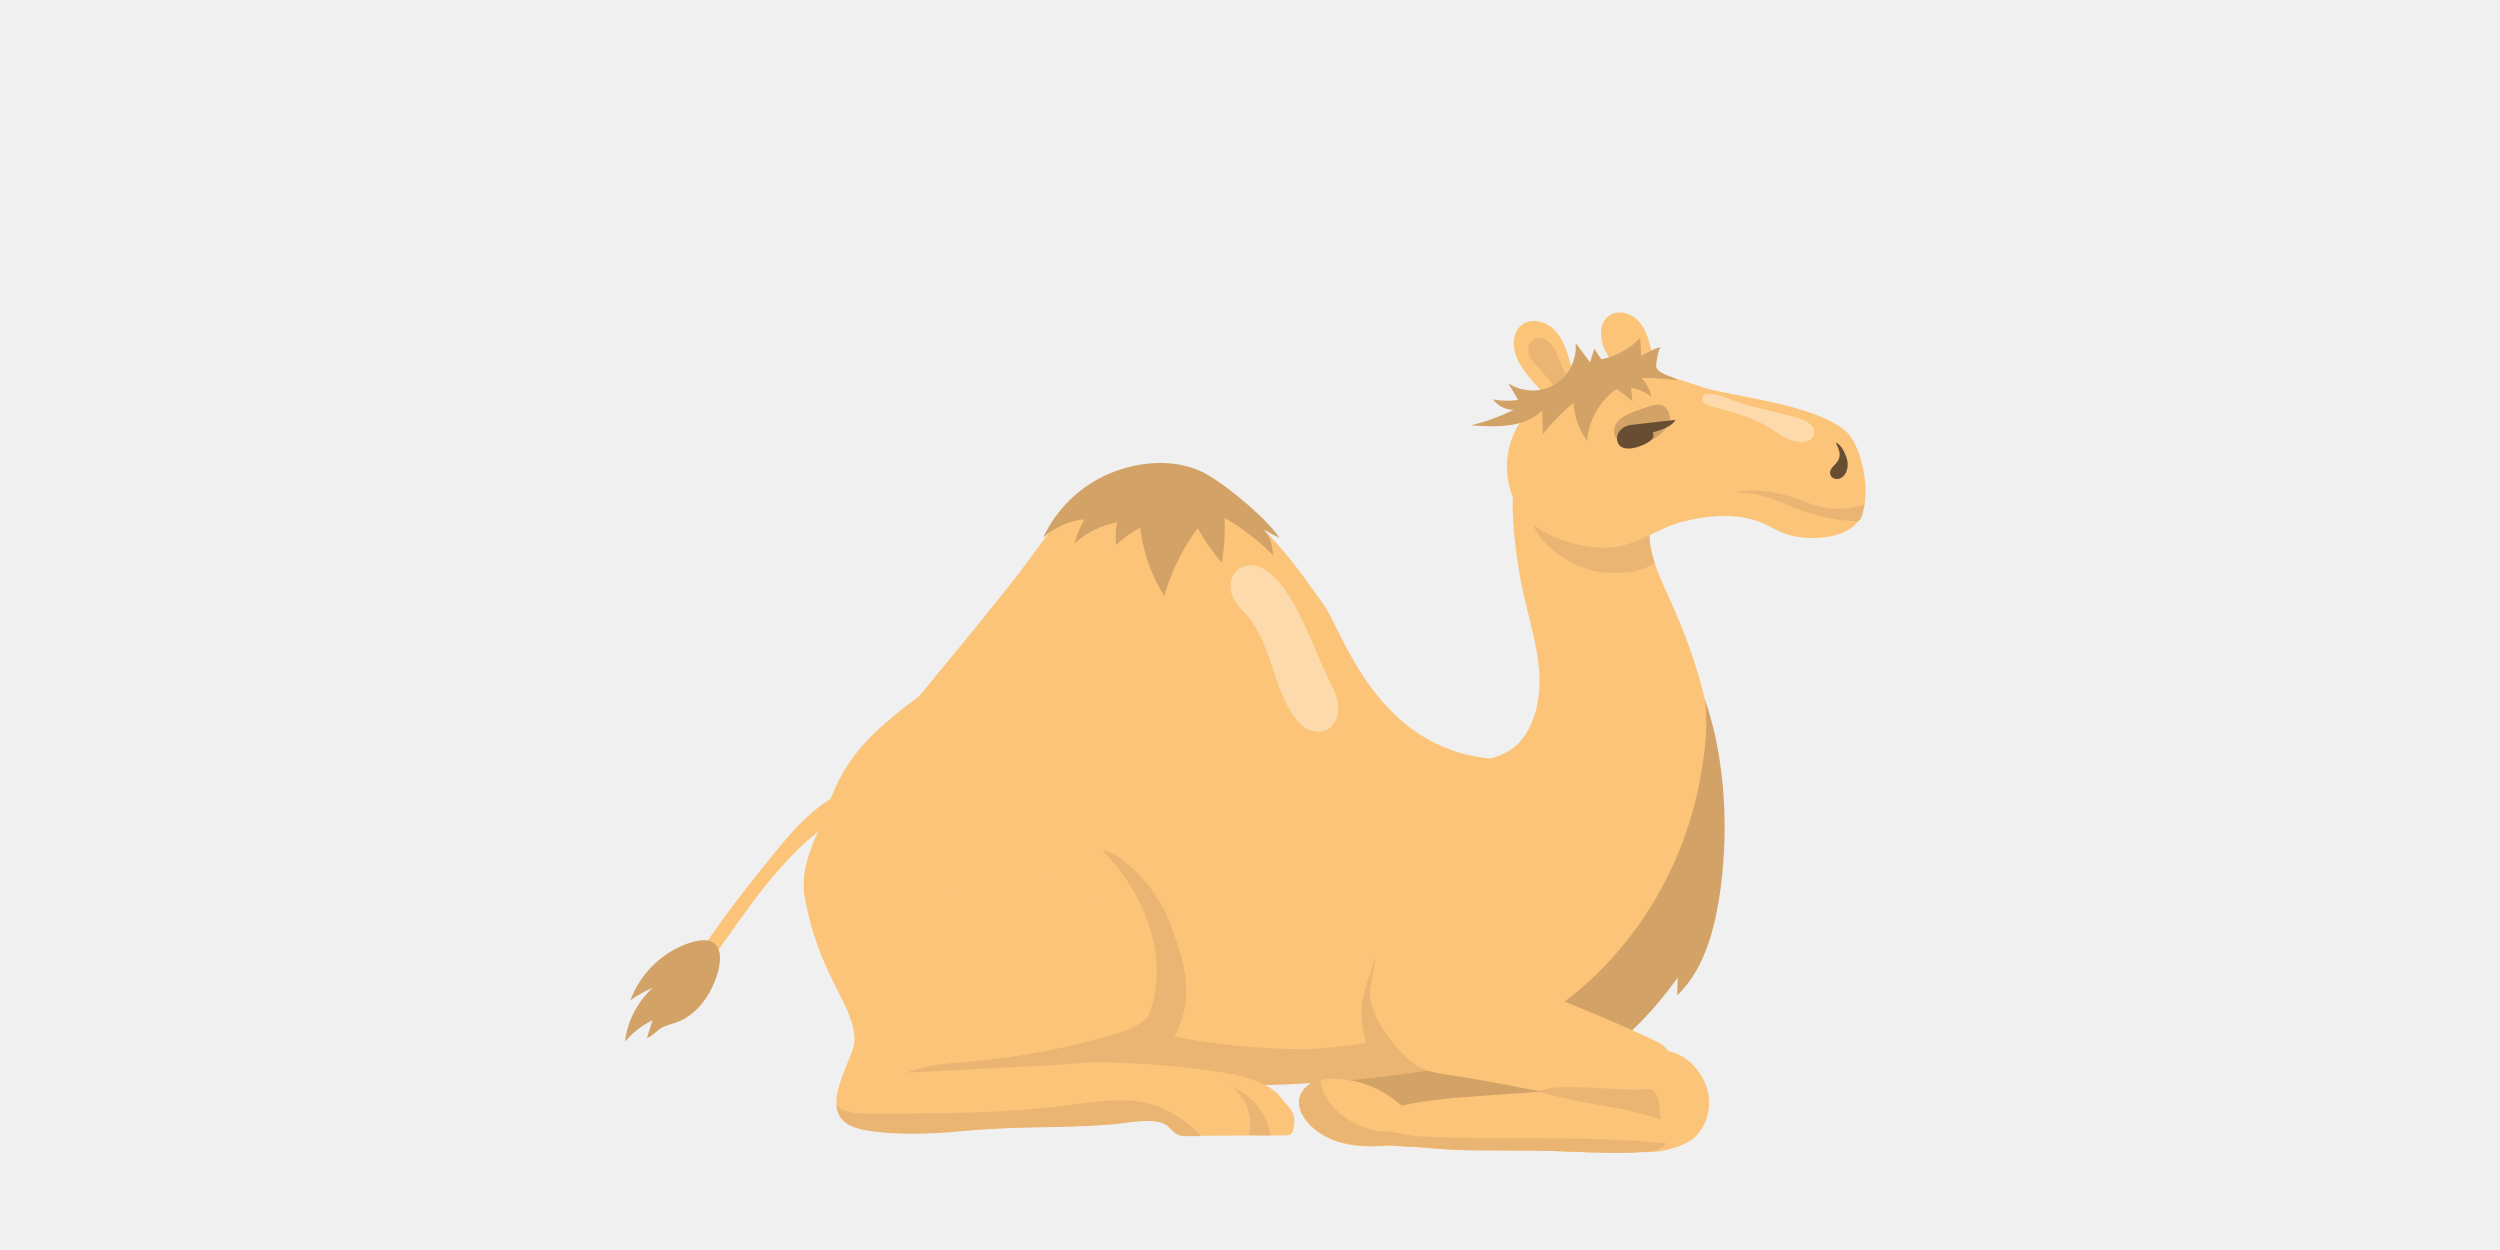
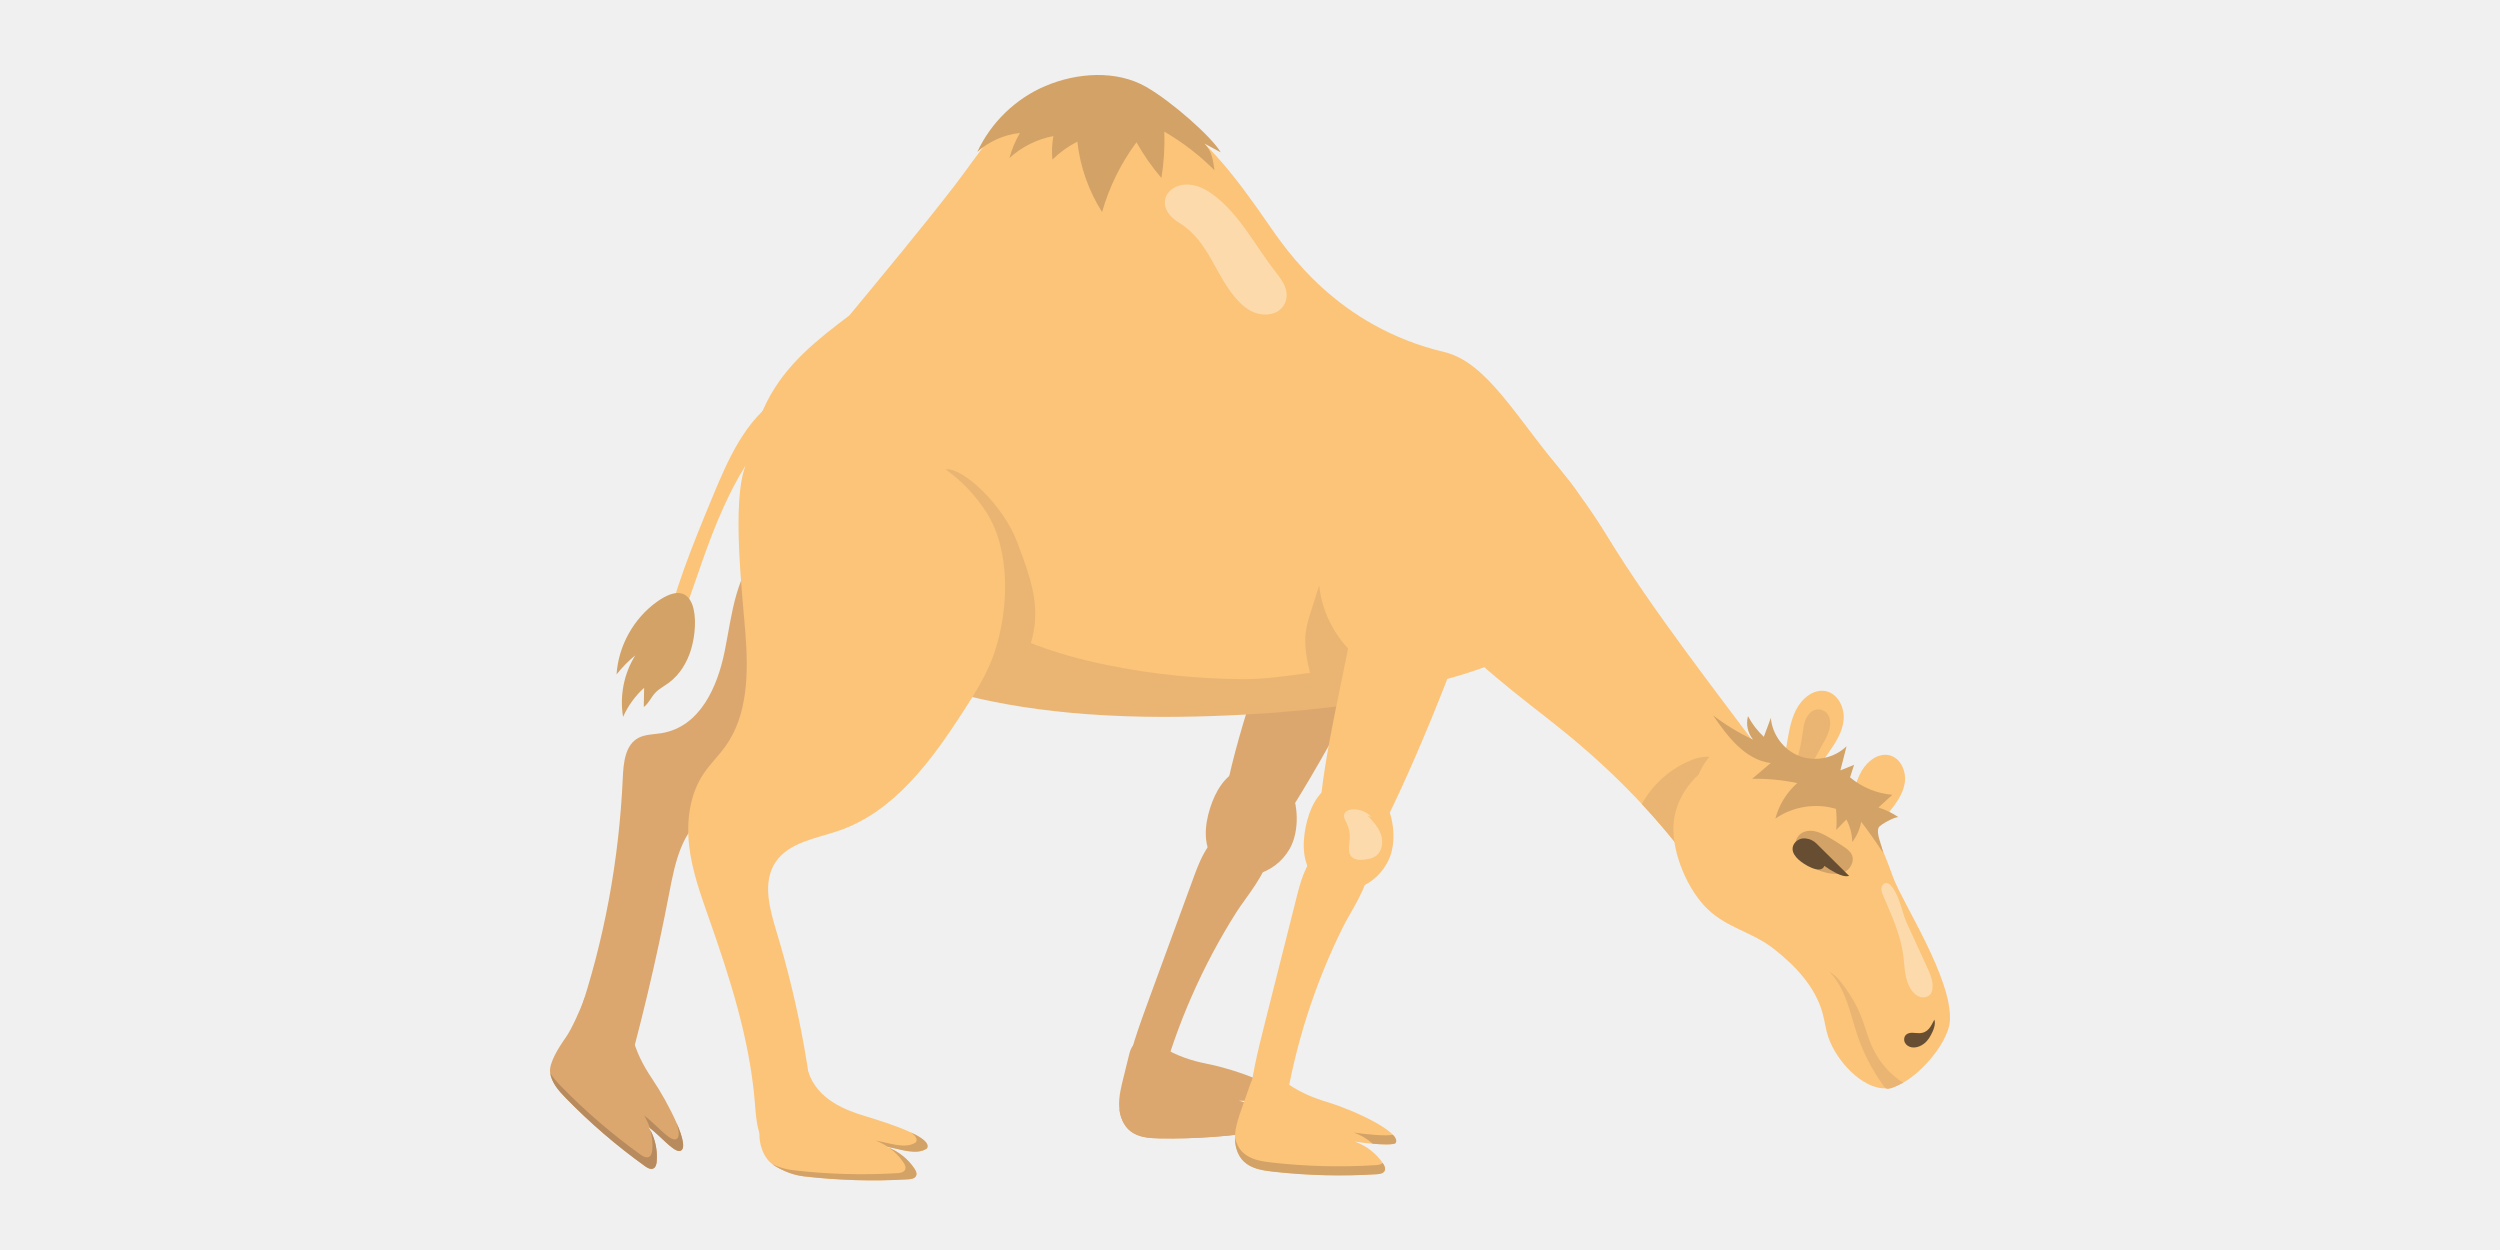
<svg xmlns="http://www.w3.org/2000/svg" width="200" height="100" viewBox="0 0 200 100" fill="none">
-   <path d="M125.394 87.745C124.64 88.091 123.776 88.052 122.948 88.035C120.09 87.976 117.224 88.257 114.433 88.874C113.277 89.13 112.122 89.443 110.94 89.456C109.757 89.469 108.514 89.14 107.694 88.288C106.874 87.436 106.626 85.986 107.351 85.052C107.868 84.385 108.73 84.105 109.549 83.902C112.872 83.082 116.367 82.996 119.732 83.612C121.433 83.923 123.101 84.411 124.696 85.076C125.143 85.262 126.343 85.553 126.508 86.043C126.734 86.71 125.912 87.508 125.394 87.747V87.745Z" fill="#D3A266" />
-   <path d="M126.697 31.469C126.092 30.735 125.838 29.781 125.573 28.867C125.309 27.952 124.995 27.005 124.312 26.343C123.629 25.68 122.464 25.416 121.721 26.012C120.943 26.636 120.984 27.863 121.406 28.768C122.219 30.511 124.079 31.635 124.727 33.447L126.697 31.47V31.469Z" fill="#FBC479" />
-   <path d="M124.839 28.995C124.676 28.56 124.51 28.119 124.252 27.748C123.994 27.377 123.629 27.078 123.224 27.035C122.819 26.991 122.386 27.258 122.279 27.708C122.204 28.025 122.297 28.376 122.457 28.656C122.618 28.936 122.84 29.162 123.055 29.39C123.572 29.941 124.059 30.529 124.512 31.149C124.668 31.362 124.844 31.596 125.08 31.634C126.2 31.813 124.98 29.369 124.84 28.996L124.839 28.995Z" fill="#EAB473" />
-   <path d="M132.099 44.071C132.435 45.486 133.068 46.811 133.668 48.136C135.332 51.812 136.565 55.679 137.081 59.681C137.698 64.466 137.159 78.442 124.35 80.893C117.214 82.258 116.422 76.878 110.552 73.351C109.674 72.823 108.827 72.216 108.171 71.429C107.083 70.125 106.591 68.403 106.52 66.707C106.459 65.271 106.743 63.703 107.813 62.742C109.15 61.542 109.256 60.765 111.049 60.883C114.191 61.088 119.689 61.693 121.677 59.251C122.922 57.722 123.273 55.632 123.131 53.666C122.988 51.7 122.404 49.799 121.964 47.878C121.506 45.878 121.204 43.842 121.063 41.796C120.99 40.746 120.961 39.678 121.204 38.655C121.821 36.064 124.392 34.047 127.05 34.179C129.147 34.284 131.017 35.743 131.813 37.652C132.684 39.742 131.581 41.88 132.1 44.069L132.099 44.071Z" fill="#FBC479" />
-   <path d="M67.123 62.406C68.585 59.489 71.021 57.594 73.532 55.693C76.234 52.413 79.108 48.971 81.716 45.59C83.546 43.216 85.162 40.481 87.686 39.031C90.947 37.158 95.078 37.926 98.231 40.005C101.384 42.083 103.748 45.286 105.962 48.484C107.47 50.663 110.115 59.817 119.224 60.684C130.217 61.73 130.471 79.631 124.483 82.327C118.285 85.116 107.188 86.536 96.915 86.535C75.659 86.534 69.059 79.022 67.653 76.825C66.624 75.217 65.786 73.434 65.451 71.512C64.911 68.41 65.731 65.18 67.122 62.406H67.123Z" fill="#FBC479" />
-   <path d="M102.349 43.038C101.797 42.74 101.637 42.655 101.085 42.357C101.703 43.045 101.723 43.523 101.87 44.436C100.71 43.27 99.395 42.257 97.972 41.434C98.015 42.636 97.94 43.843 97.749 45.03C97.013 44.173 96.363 43.244 95.811 42.258C94.604 43.883 93.694 45.729 93.142 47.677C92.096 46.032 91.433 44.145 91.222 42.207C90.511 42.571 89.856 43.043 89.286 43.6C89.224 42.993 89.251 42.378 89.364 41.778C88.097 42.016 86.9 42.614 85.948 43.483C86.135 42.803 86.41 42.147 86.765 41.537C85.546 41.664 84.37 42.186 83.457 43.005C84.509 40.729 86.431 38.868 88.74 37.89C91.206 36.845 94.265 36.637 96.576 37.967C98.544 39.099 101.634 41.82 102.352 43.038H102.349Z" fill="#D3A266" />
-   <path d="M122.156 40.418C122.055 39.872 130.528 40.458 132.015 41.561C131.939 42.389 131.899 43.226 132.098 44.069C132.176 44.396 132.269 44.716 132.374 45.035C131.752 45.444 131.003 45.729 130.225 45.782C128.558 45.899 127.365 45.829 125.924 45.096C123.162 43.69 122.446 41.983 122.156 40.418Z" fill="#EAB473" />
-   <path d="M136.212 30.98C138.267 31.681 145.316 32.325 147.71 34.543C149.099 35.827 149.802 40.097 148.704 41.638C147.606 43.178 144.566 43.33 142.787 42.687C142.195 42.473 141.656 42.133 141.079 41.879C139.123 41.02 136.866 41.203 134.785 41.688C132.704 42.174 131.292 43.486 129.174 43.765C127.056 44.045 124.128 43.221 122.503 41.833C120.756 40.339 120.161 37.741 120.808 35.536C121.456 33.332 123.21 31.547 125.289 30.567C128.867 28.882 131.923 29.515 136.211 30.978L136.212 30.98Z" fill="#FBC479" />
-   <path d="M132.989 30.522C132.476 29.816 132.299 28.932 132.11 28.082C131.921 27.233 131.689 26.35 131.1 25.704C130.51 25.059 129.455 24.748 128.736 25.247C127.982 25.77 127.948 26.89 128.282 27.74C128.926 29.378 130.571 30.515 131.058 32.205L132.988 30.521L132.989 30.522Z" fill="#FBC479" />
-   <path d="M134.259 30.412C133.288 30.311 132.312 30.25 131.336 30.229C131.716 30.664 131.988 31.191 132.122 31.752C131.642 31.38 131.071 31.123 130.474 31.013C130.52 31.386 130.566 31.758 130.611 32.131C130.216 31.759 129.785 31.423 129.328 31.127C127.974 32.06 127.081 33.63 126.969 35.27C126.32 34.388 125.937 33.314 125.883 32.219C124.973 32.962 124.15 33.811 123.432 34.74C123.414 34.111 123.397 33.481 123.38 32.853C121.942 34.241 119.684 34.177 117.69 34.023C118.868 33.736 120.014 33.319 121.101 32.784C120.456 32.794 119.814 32.472 119.438 31.95C120.102 32.079 120.789 32.094 121.458 31.995C121.19 31.547 120.922 31.099 120.655 30.651C121.737 31.387 123.248 31.433 124.373 30.763C125.499 30.094 126.178 28.743 126.048 27.441C126.435 27.956 126.821 28.471 127.209 28.987C127.319 28.622 127.431 28.257 127.542 27.891C127.728 28.175 127.915 28.46 128.101 28.744C129.283 28.512 130.387 27.904 131.214 27.029C131.244 27.517 131.275 28.004 131.304 28.491C131.788 28.166 132.322 27.912 132.88 27.744C132.694 27.799 132.411 29.212 132.53 29.45C132.77 29.93 133.807 30.119 134.255 30.41L134.259 30.412Z" fill="#D3A266" />
-   <path d="M133.535 33.8C133.726 33.242 133.421 32.517 132.844 32.391C132.566 32.33 132.279 32.407 132.006 32.491C131.545 32.631 131.09 32.79 130.641 32.966C130.272 33.111 129.903 33.273 129.606 33.534C129.309 33.796 129.092 34.176 129.118 34.572C129.147 35.022 129.495 35.413 129.917 35.577C131.01 36 133.149 34.932 133.536 33.801L133.535 33.8Z" fill="#D3A266" />
-   <path d="M129.524 34.541C129.591 34.444 129.676 34.362 129.773 34.291C129.937 34.124 130.293 34.014 130.44 33.998C131.634 33.861 132.83 33.725 134.024 33.588C133.872 33.902 133.547 34.091 133.229 34.236C132.903 34.384 132.563 34.505 132.216 34.599C132.602 35.264 131.107 35.794 130.542 35.866C130.232 35.907 129.89 35.896 129.643 35.705C129.304 35.441 129.278 34.895 129.524 34.542V34.541Z" fill="#674E33" />
-   <path d="M147.635 36.382C147.706 36.551 147.767 36.727 147.796 36.909C147.832 37.129 147.82 37.356 147.763 37.571C147.706 37.784 147.6 37.989 147.435 38.135C147.269 38.279 147.038 38.358 146.823 38.312C146.608 38.264 146.421 38.078 146.405 37.858C146.391 37.681 146.483 37.511 146.597 37.374C146.71 37.237 146.848 37.121 146.956 36.979C147.376 36.423 147.093 35.936 146.864 35.408C147.241 35.547 147.491 36.032 147.637 36.382H147.635Z" fill="#674E33" />
-   <path d="M145.596 40.525C144.698 40.309 143.856 39.903 142.968 39.644C142.201 39.419 141.403 39.307 140.606 39.26C140.015 39.224 139.407 39.225 138.854 39.437C139.767 39.344 140.687 39.545 141.555 39.842C142.424 40.139 143.256 40.532 144.119 40.844C145.433 41.319 146.817 41.605 148.212 41.687C148.404 41.698 148.566 41.754 148.726 41.647C148.793 41.599 148.864 41.546 148.999 41.117C149.06 40.92 149.171 40.334 149.171 40.334C148.951 40.466 148.697 40.503 148.578 40.531C148.377 40.579 148.175 40.616 147.971 40.643C147.18 40.75 146.37 40.711 145.595 40.524L145.596 40.525Z" fill="#EAB473" />
-   <path d="M97.898 86.863C89.582 86.863 83.51 85.712 79.113 84.18C79.91 81.964 80.748 79.763 81.625 77.577C84.962 80.517 89.341 82.001 93.703 82.876C97.136 83.566 100.636 83.918 104.138 83.934C107.458 83.95 111.028 82.893 114.28 83.139C115.773 83.252 116.853 84.02 117.316 85.094C111.531 86.268 104.543 86.863 97.898 86.863Z" fill="#EAB473" />
-   <path d="M137.523 71.912C137.071 74.732 136.225 77.647 134.176 79.638C134.191 79.16 134.207 78.683 134.222 78.205C132.405 80.762 130.184 83.031 127.664 84.902C127.988 84.354 128.13 83.701 128.061 83.069C126.929 84.955 125.449 86.631 123.718 87.988C123.75 87.709 123.781 87.43 123.813 87.15C123.275 87.777 122.684 88.357 122.045 88.881C122.684 87.841 123.108 86.671 123.287 85.465C122.427 86.681 121.339 87.735 120.098 88.559C120.682 87.206 121.088 85.778 121.299 84.321C120.821 84.79 120.265 85.179 119.66 85.468C120.128 84.756 120.595 84.044 121.064 83.332C120.729 83.603 120.27 83.715 119.847 83.628C121.871 82.391 123.902 81.15 125.756 79.671C131.342 75.216 135.066 68.563 136.146 61.517C136.3 60.518 136.701 58.573 136.396 55.969C138.096 60.866 138.332 66.857 137.523 71.912Z" fill="#D3A266" />
-   <path d="M62.013 69.914C60.076 72.166 58.463 74.674 56.694 77.06C56.127 77.826 55.449 78.637 54.507 78.782C56.381 75.199 58.926 72.017 61.454 68.861C63.418 66.41 65.565 63.831 68.572 62.926C68.99 62.8 69.44 62.709 69.86 62.825C70.976 63.131 70.693 64.326 69.838 64.746C69.145 65.087 68.259 64.904 67.495 65.268C65.371 66.278 63.523 68.157 62.012 69.915L62.013 69.914Z" fill="#FBC479" />
-   <path d="M56.529 79.778C55.954 80.665 55.135 81.418 54.143 81.78C53.724 81.932 53.275 82.016 52.895 82.248C52.498 82.489 52.194 82.882 51.757 83.042C51.905 82.568 52.052 82.093 52.2 81.618C51.358 82.027 50.603 82.614 50 83.327C50.193 81.679 51.008 80.11 52.246 79.003C51.609 79.277 51 79.618 50.435 80.019C51.194 77.925 52.93 76.21 55.034 75.477C58.61 74.231 57.781 77.849 56.529 79.777V79.778Z" fill="#D3A266" />
-   <path opacity="0.38" d="M143.317 33.299C143.878 33.439 144.467 33.596 144.879 34.001C144.991 34.113 145.09 34.245 145.129 34.398C145.202 34.681 145.05 34.99 144.812 35.16C144.574 35.33 144.268 35.379 143.975 35.362C143.03 35.308 142.251 34.647 141.443 34.155C140.052 33.31 138.439 32.925 136.873 32.485C136.688 32.433 136.496 32.377 136.354 32.247C136.211 32.118 136.135 31.894 136.232 31.729C136.341 31.544 136.595 31.518 136.81 31.527C137.889 31.576 138.734 32.152 139.75 32.407C140.94 32.705 142.128 33.002 143.318 33.3L143.317 33.299Z" fill="white" />
-   <path opacity="0.38" d="M106.339 54.432C106.671 55.099 107.011 55.788 107.059 56.531C107.106 57.275 106.786 58.094 106.109 58.406C105.588 58.648 104.954 58.539 104.463 58.242C103.972 57.944 103.606 57.478 103.303 56.99C101.701 54.404 101.578 50.936 99.385 48.826C97.05 46.58 99.486 43.823 101.814 46.044C103.924 48.057 105.05 51.853 106.339 54.431V54.432Z" fill="white" />
-   <path d="M93.512 73.663C94.212 75.544 94.975 77.458 94.901 79.463C94.828 81.469 93.987 83.511 92.378 84.71C91.915 85.055 91.37 85.331 90.793 85.324C89.759 85.311 88.927 84.358 88.709 83.347C88.492 82.335 88.747 81.287 89.034 80.293C89.635 78.205 90.385 76.143 90.653 73.988C90.875 72.188 88.265 69.708 87.956 67.995C89.23 67.803 92.419 70.717 93.514 73.663H93.512Z" fill="#EAB473" />
-   <path d="M109.994 76.655C109.791 77.296 109.588 77.938 109.385 78.578C109.204 79.147 109.022 79.722 108.951 80.314C108.814 81.441 109.076 82.575 109.337 83.68C109.399 83.944 109.467 84.217 109.637 84.428C109.948 84.811 110.504 84.874 110.997 84.853C111.426 84.837 111.858 84.778 112.264 84.639C112.843 84.442 113.933 83.88 113.821 83.119C113.734 82.53 112.544 81.889 112.162 81.471C110.958 80.148 110.176 78.438 109.993 76.656L109.994 76.655Z" fill="#EAB473" />
-   <path d="M132.459 83.286C133.774 83.91 134.101 85.117 134.171 86.571C134.185 86.856 134.128 87.162 133.932 87.371C133.647 87.671 133.681 88.819 133.266 88.797C127.685 88.502 121.612 86.813 116.079 86.028C115.047 85.881 113.973 85.708 113.13 85.096C111.581 83.969 109.306 80.99 109.622 79.15C110.044 76.697 110.046 75.27 112.064 75.725C117.631 76.982 127.334 80.851 132.459 83.286Z" fill="#FBC479" />
-   <path d="M123.909 92.074C117.44 91.947 118.075 92.187 113.056 91.759C112.519 91.713 111.342 91.709 110.812 91.576C110.281 91.443 109.766 91.012 109.686 90.432C109.551 89.463 110.584 88.865 111.453 88.626C113.656 88.023 115.951 87.858 118.231 87.695C121.627 87.452 125.024 87.21 128.422 86.967C130.024 86.853 131.918 86.874 132.915 88.271C133.65 89.3 133.577 91.479 132.32 91.958C130.982 92.468 125.309 92.1 123.91 92.072L123.909 92.074Z" fill="#FBC479" />
-   <path d="M136.665 87.506C136.906 88.821 136.451 90.273 135.415 91.117C134.379 91.961 131.393 92.6 130.301 91.831C129.674 91.389 130.634 90.196 130.366 89.476C129.873 88.147 129.906 86.566 130.71 85.398C132.692 82.517 136.157 84.737 136.665 87.506Z" fill="#FBC479" />
-   <path d="M122.812 87.211C126.077 88.327 129.627 88.419 132.877 89.577C132.772 88.992 132.797 87.549 132.207 87.21C131.879 87.021 131.276 87.167 130.916 87.167C130.355 87.167 129.793 87.147 129.232 87.119C128.147 87.066 127.063 86.981 125.976 86.967C125.436 86.96 124.896 86.968 124.359 87.008C123.991 87.034 123.134 87.325 122.811 87.211H122.812Z" fill="#EAB473" />
-   <path d="M107.046 86.322C106.41 86.289 105.756 86.315 105.167 86.559C104.579 86.803 104.067 87.302 103.949 87.928C103.834 88.541 104.11 89.167 104.491 89.661C105.261 90.656 106.456 91.259 107.686 91.522C108.916 91.785 110.191 91.739 111.445 91.636C112.233 91.57 113.332 91.399 113.678 90.564C114.067 89.626 113.168 89.362 112.601 88.849C110.958 87.362 109.327 86.441 107.046 86.321V86.322Z" fill="#FBC479" />
-   <path d="M103.949 87.879C104.066 87.252 104.579 86.755 105.167 86.51C105.327 86.443 105.494 86.393 105.664 86.356C105.654 86.777 105.784 87.209 105.975 87.589C106.54 88.713 107.596 89.534 108.753 90.03C109.909 90.526 111.17 90.725 112.42 90.864C112.726 90.899 113.079 90.925 113.427 90.901C112.95 91.407 112.093 91.533 111.446 91.587C110.192 91.69 108.917 91.737 107.687 91.473C106.456 91.209 105.261 90.606 104.492 89.612C104.11 89.118 103.835 88.492 103.95 87.879H103.949Z" fill="#EAB473" />
-   <path d="M110.026 90.51C111.097 90.356 112.4 90.849 113.445 90.905C117.359 91.114 121.281 91.041 125.198 91.084C127.436 91.109 129.675 91.171 131.908 91.343C132.368 91.379 132.829 91.419 133.29 91.448C133.126 91.676 132.913 91.856 132.646 91.958C131.308 92.468 125.635 92.1 124.236 92.073C117.768 91.946 118.401 92.186 113.383 91.758C112.845 91.712 111.67 91.708 111.14 91.575C110.633 91.448 110.142 91.05 110.027 90.51H110.026Z" fill="#EAB473" />
-   <path d="M87.527 67.369C90.718 70.31 92.944 74.585 92.48 78.899C92.341 80.191 91.952 81.484 91.165 82.518C90.046 83.988 88.227 84.789 86.403 85.086C84.506 85.395 82.558 85.223 80.675 84.845C74.558 83.615 68.808 80.032 65.598 74.681C64.963 73.624 64.42 72.476 64.313 71.247C64.224 70.231 64.439 69.21 64.758 68.241C65.549 65.836 67.038 63.614 69.15 62.217C72.22 60.186 75.311 60.69 78.508 62.004C81.751 63.337 84.929 64.975 87.526 67.369H87.527Z" fill="#FBC479" />
-   <path d="M68.361 83.208C68.361 80.275 65.285 77.902 64.315 71.246C64.258 70.854 70.863 73.236 73.657 72.057C77.759 70.327 82.489 69.323 86.63 70.961L91.512 81.195C90.936 83.091 88.364 84.794 86.404 85.086C81.983 85.746 78.016 84.857 73.509 85.782C75.218 85.246 76.928 85.323 78.419 85.246C85.529 84.88 91.438 84.725 98.46 85.907C99.441 86.073 101.528 86.643 102.365 87.683C103.206 88.728 103.741 88.989 103.479 90.305C103.449 90.453 103.404 90.609 103.29 90.707C103.154 90.824 102.959 90.83 102.781 90.831C100.222 90.842 97.663 90.854 95.105 90.864C94.802 90.866 94.486 90.864 94.212 90.734C93.907 90.588 93.696 90.301 93.442 90.076C92.534 89.275 90.107 89.841 88.9 89.933C84.346 90.276 81.699 90.015 76.707 90.484C74.342 90.706 71.539 90.788 69.199 90.381C64.597 89.579 68.361 84.909 68.361 83.211V83.208Z" fill="#FBC479" />
-   <path d="M82.852 85.281C79.415 85.458 75.978 85.635 72.539 85.814C74.231 85.145 76.086 85.06 77.897 84.897C81.701 84.555 85.471 83.834 89.133 82.745C90.415 82.364 91.82 81.822 92.375 80.606C92.713 79.864 92.673 78.98 93.081 78.275C93.696 78.946 93.541 79.994 93.346 80.884C93.145 81.798 92.941 82.786 92.414 83.577C91.867 84.4 90.825 84.417 89.899 84.594C87.577 85.039 85.208 85.161 82.852 85.282V85.281Z" fill="#EAB473" />
-   <path d="M98.196 86.701C98.981 87.167 99.585 87.93 99.857 88.802C100.058 89.448 100.077 90.148 99.917 90.805L101.63 90.836C101.569 90.137 101.165 89.334 100.897 88.897C100.198 87.764 99.281 87.347 98.196 86.702V86.701Z" fill="#EAB473" />
-   <path d="M66.923 88.456C67.103 88.61 67.308 88.736 67.525 88.824C68.155 89.08 68.853 89.084 69.532 89.086C74.847 89.092 80.18 89.096 85.451 88.419C86.886 88.235 88.322 87.999 89.768 88.023C90.967 88.043 92.192 88.249 93.273 88.792C94.073 89.194 95.312 89.954 96.108 90.887C95.773 90.888 95.438 90.89 95.103 90.892C94.8 90.893 94.484 90.892 94.21 90.761C93.905 90.615 93.695 90.329 93.44 90.104C92.532 89.303 90.106 89.869 88.898 89.96C84.344 90.304 81.697 90.042 76.706 90.512C74.341 90.734 71.537 90.816 69.197 90.408C67.597 90.129 67.009 89.383 66.922 88.457L66.923 88.456Z" fill="#EAB473" />
+   <path d="M128.596 42.926C132.289 48.969 137.318 55.341 141.533 61.034C142.861 62.828 144.246 65.258 143.144 67.218C142.383 68.571 140.662 69.018 139.214 68.68C137.765 68.342 135.585 69.409 134.656 68.211C131.247 63.824 127.629 60.458 123.78 57.46C120.093 54.587 116.359 51.667 113.515 47.862C111.305 44.906 109.682 41.458 108.78 37.807C108.429 36.389 108.187 34.889 108.501 33.46C111.017 22.046 122.766 33.382 128.597 42.924L128.596 42.926Z" fill="#FBC479" />
+   <path d="M135 60.942C135.551 60.692 136.149 60.503 136.753 60.545C135.69 61.762 135.326 63.475 135.46 65.087C135.539 66.058 135.785 67.007 136.101 67.926C136.191 68.185 136.345 68.483 136.479 68.788C135.739 68.83 135.071 68.749 134.655 68.212C133.573 66.82 132.47 65.53 131.344 64.322C132.163 62.846 133.462 61.64 135 60.943V60.942Z" fill="#EAB473" />
+   <path d="M103.162 67.928C102.585 68.922 101.598 69.714 100.433 69.948C99.268 70.182 97.943 69.799 97.19 68.894C96.215 67.724 96.361 66.042 96.811 64.633C97.229 63.331 97.976 61.995 99.299 61.507C103.395 59.996 104.591 65.466 103.162 67.927V67.928Z" fill="#DBA76E" />
+   <path d="M98.909 72.979C96.189 77.277 94.124 81.989 92.807 86.902C92.662 87.44 92.52 87.994 92.185 88.438C91.849 88.881 91.264 89.187 90.733 89.023C89.847 88.749 89.762 87.533 89.92 86.618C90.319 84.299 91.134 82.075 91.943 79.865C93.15 76.574 94.358 73.283 95.564 69.99C96.134 68.437 96.941 66.666 98.555 66.307C99.744 66.043 101.584 67.01 101.473 68.39C101.353 69.857 99.675 71.77 98.91 72.978L98.909 72.979Z" fill="#DBA76E" />
+   <path d="M96.69 85.131C98.797 85.548 102.872 86.981 102.366 87.869C102.091 88.099 100.203 88.118 99.118 88.054C100.054 88.285 100.91 88.823 101.525 89.564C101.658 89.726 101.788 89.934 101.723 90.134C101.647 90.365 101.364 90.441 101.124 90.479C98.371 90.92 95.579 91.118 92.791 91.072C91.968 91.058 91.084 91.001 90.437 90.491C89.844 90.023 89.565 89.247 89.532 88.492C89.499 87.739 89.682 86.994 89.863 86.262C90.026 85.603 90.189 84.944 90.352 84.285C90.702 82.867 91.913 83.13 92.898 83.72C94.149 84.47 95.239 84.845 96.69 85.133V85.131Z" fill="#DBA76E" />
+   <path d="M98.968 87.337C99.951 87.394 101.588 87.385 102.096 87.212C102.365 87.446 102.48 87.67 102.367 87.867C102.196 88.01 101.398 88.072 100.559 88.082C100.083 87.734 99.54 87.478 98.968 87.336V87.337Z" fill="#DBA76E" />
+   <path d="M90.287 89.774C90.934 90.284 91.818 90.341 92.641 90.355C95.429 90.402 98.22 90.204 100.974 89.762C101.166 89.731 101.383 89.675 101.502 89.536C101.509 89.545 101.516 89.553 101.524 89.562C101.657 89.724 101.787 89.932 101.722 90.132C101.646 90.363 101.363 90.439 101.123 90.477C98.371 90.918 95.578 91.116 92.79 91.07C91.967 91.056 91.083 90.999 90.436 90.489C89.89 90.058 89.611 89.365 89.545 88.668C89.689 89.1 89.93 89.492 90.287 89.773V89.774Z" fill="#DBA76E" />
+   <path d="M103.611 64.234C102.819 65.506 101.544 65.7 100.048 65.603C99.754 65.583 99.447 65.49 99.257 65.265C98.983 64.938 97.803 64.839 97.874 64.417C98.828 58.736 101.265 52.715 102.716 47.141C102.987 46.102 103.288 45.022 104.014 44.231C105.349 42.774 108.666 40.794 110.512 41.331C112.975 42.049 114.437 42.219 113.734 44.232C111.796 49.784 106.702 59.268 103.611 64.234Z" fill="#DBA76E" />
+   <path d="M60.201 64.038C58.966 64.322 57.657 64.499 56.609 65.131C54.565 66.364 54.012 68.972 53.558 71.347C52.512 76.814 51.228 82.209 49.711 87.512C49.507 88.223 49.139 89.052 48.347 89.031C48.172 89.026 47.995 88.977 47.824 88.912C46.413 88.373 45.546 86.809 45.436 85.402C45.326 83.995 45.805 82.694 46.239 81.42C48.314 75.34 49.521 68.881 49.821 62.261C49.877 61.01 50.011 59.57 51.101 59.016C51.642 58.742 52.317 58.754 52.939 58.65C55.987 58.141 57.397 54.99 57.984 52.057C58.572 49.123 58.842 45.854 60.977 43.864C63.511 41.502 68.089 41.845 71.461 43.971C73.683 45.373 75.552 47.559 76.063 49.976C76.935 54.101 75.376 59 72.364 60.942C67.054 64.365 64.443 63.059 60.201 64.037V64.038Z" fill="#DBA76E" />
+   <path d="M144.907 62.816C145.106 61.856 145.709 61.036 146.274 60.234C146.838 59.432 147.398 58.568 147.49 57.592C147.582 56.616 147.043 55.508 146.085 55.297C145.081 55.074 144.122 55.899 143.667 56.822C142.79 58.599 143.087 60.821 142.048 62.508L144.908 62.817L144.907 62.816Z" fill="#FBC479" />
+   <path d="M145.699 59.727C145.943 59.316 146.19 58.898 146.322 58.451C146.455 58.005 146.459 57.518 146.233 57.165C146.006 56.811 145.513 56.636 145.083 56.839C144.779 56.984 144.557 57.284 144.435 57.594C144.312 57.904 144.274 58.228 144.23 58.548C144.121 59.318 143.963 60.089 143.756 60.853C143.685 61.116 143.61 61.408 143.733 61.622C144.312 62.636 145.488 60.081 145.699 59.727Z" fill="#EAB473" />
+   <path d="M61.351 32.147C62.858 29.142 65.369 27.188 67.957 25.229C70.741 21.849 73.704 18.302 76.391 14.817C78.277 12.37 79.943 9.551 82.543 8.057C85.904 6.127 90.162 6.918 93.412 9.06C96.661 11.202 99.097 14.503 101.379 17.799C102.933 20.045 106.955 26.11 115.533 28.162C118.992 28.988 121.268 33.383 125.48 38.406C130.242 44.083 124.71 50.769 120.467 52.678C114.079 55.553 102.643 57.016 92.057 57.015C70.15 57.014 63.348 49.272 61.899 47.008C60.838 45.351 59.974 43.513 59.629 41.532C59.073 38.335 59.918 35.006 61.351 32.147Z" fill="#FBC479" />
+   <path d="M111.123 68.732C110.653 69.78 109.753 70.671 108.619 71.025C107.484 71.379 106.127 71.136 105.282 70.314C104.191 69.252 104.16 67.566 104.463 66.117C104.742 64.778 105.346 63.372 106.611 62.749C110.528 60.819 112.287 66.136 111.122 68.732H111.123Z" fill="#FBC479" />
+   <path d="M107.419 74.2C105.161 78.757 103.597 83.659 102.799 88.682C102.712 89.231 102.627 89.799 102.339 90.275C102.051 90.751 101.501 91.116 100.956 91.008C100.045 90.828 99.836 89.627 99.897 88.701C100.052 86.353 100.631 84.056 101.206 81.774C102.064 78.375 102.921 74.976 103.78 71.576C104.184 69.973 104.802 68.127 106.37 67.602C107.525 67.215 109.457 67.986 109.489 69.369C109.523 70.841 108.052 72.919 107.417 74.199L107.419 74.2Z" fill="#FBC479" />
+   <path d="M106.251 88.189C108.307 88.806 112.227 90.625 111.638 91.459C111.341 91.661 109.46 91.499 108.386 91.331C109.294 91.65 110.096 92.268 110.636 93.065C110.753 93.239 110.862 93.458 110.778 93.65C110.68 93.873 110.391 93.921 110.148 93.937C107.365 94.112 104.568 94.041 101.797 93.725C100.979 93.632 100.104 93.49 99.51 92.921C98.965 92.399 98.762 91.598 98.802 90.844C98.842 90.091 99.095 89.367 99.346 88.656C99.572 88.015 99.797 87.376 100.022 86.735C100.507 85.357 101.687 85.736 102.611 86.418C103.784 87.285 104.832 87.763 106.25 88.188L106.251 88.189Z" fill="#FBC479" />
+   <path d="M108.305 90.604C109.276 90.756 110.908 90.903 111.431 90.78C111.676 91.039 111.768 91.274 111.637 91.459C111.452 91.585 110.653 91.569 109.816 91.498C109.377 91.106 108.861 90.799 108.305 90.603V90.604Z" fill="#D3A266" />
+   <path d="M99.43 92.195C100.024 92.765 100.898 92.907 101.716 93C104.487 93.315 107.285 93.386 110.067 93.212C110.261 93.2 110.483 93.165 110.615 93.039C110.621 93.049 110.628 93.058 110.635 93.067C110.752 93.241 110.861 93.461 110.777 93.653C110.679 93.876 110.39 93.924 110.147 93.939C107.364 94.115 104.567 94.044 101.796 93.728C100.978 93.635 100.103 93.493 99.509 92.923C99.007 92.442 98.796 91.724 98.796 91.024C98.898 91.468 99.101 91.883 99.428 92.195H99.43Z" fill="#D3A266" />
+   <path d="M52.221 86.379C53.424 88.158 55.431 92.012 54.336 92.083C53.783 92.062 52.846 90.874 51.888 90.163C52.389 90.985 52.619 91.971 52.533 92.93C52.515 93.14 52.46 93.379 52.274 93.474C52.057 93.584 51.802 93.439 51.605 93.298C49.339 91.674 47.216 89.849 45.27 87.853C44.696 87.264 44.108 86.602 44.007 85.783C43.915 85.035 44.691 83.803 45.266 82.991C45.702 82.375 46.428 80.801 46.74 79.893C46.962 79.251 47.736 81.669 48.316 81.316C49.564 80.556 50.238 81.596 50.522 82.708C50.882 84.121 51.393 85.154 52.222 86.381L52.221 86.379Z" fill="#DBA76E" />
+   <path d="M51.983 90.235C51.873 89.887 51.723 89.552 51.533 89.241C52.491 89.952 53.428 91.14 53.981 91.16C54.387 91.134 54.366 90.588 54.119 89.821C54.649 91.037 54.892 92.045 54.337 92.082C53.801 92.062 52.907 90.95 51.983 90.235Z" fill="#B78B5E" />
+   <path d="M44.915 86.93C46.862 88.927 48.984 90.751 51.25 92.375C51.447 92.517 51.702 92.662 51.919 92.551C52.106 92.456 52.16 92.217 52.179 92.007C52.227 91.481 52.178 90.945 52.041 90.434C52.436 91.198 52.611 92.073 52.534 92.928C52.516 93.138 52.46 93.376 52.274 93.472C52.057 93.582 51.803 93.438 51.605 93.296C49.34 91.671 47.217 89.847 45.271 87.851C44.711 87.277 44.14 86.632 44.018 85.844C44.26 86.239 44.59 86.596 44.915 86.93Z" fill="#B78B5E" />
+   <path d="M97.656 12.185C97.086 11.877 96.922 11.79 96.353 11.483C96.989 12.191 97.01 12.684 97.162 13.625C95.967 12.424 94.611 11.38 93.145 10.531C93.189 11.771 93.112 13.014 92.914 14.238C92.156 13.354 91.486 12.396 90.918 11.381C89.674 13.056 88.735 14.958 88.167 16.965C87.089 15.27 86.406 13.325 86.188 11.329C85.455 11.703 84.78 12.19 84.192 12.764C84.129 12.139 84.157 11.505 84.273 10.886C82.967 11.131 81.734 11.747 80.753 12.643C80.945 11.942 81.228 11.266 81.594 10.638C80.338 10.769 79.126 11.306 78.186 12.15C79.27 9.805 81.25 7.887 83.63 6.879C86.172 5.802 89.324 5.588 91.706 6.958C93.735 8.125 96.918 10.928 97.658 12.183L97.656 12.185Z" fill="#D3A266" />
+   <path d="M151.437 70.151C152.199 72.254 156.228 78.336 155.99 81.691C155.853 83.636 152.874 86.956 150.928 87.066C148.981 87.176 146.898 84.832 146.268 82.987C146.059 82.372 145.984 81.721 145.816 81.093C145.246 78.967 143.642 77.271 141.909 75.911C140.177 74.552 138.211 74.264 136.62 72.741C135.029 71.22 133.803 68.334 133.872 66.133C133.945 63.766 135.649 61.611 137.839 60.708C140.029 59.807 142.595 60.065 144.723 61.105C148.386 62.895 149.847 65.76 151.437 70.149V70.151Z" fill="#FBC479" />
+   <path d="M149.727 67.263C149.963 66.395 150.559 65.682 151.12 64.983C151.681 64.283 152.241 63.528 152.381 62.637C152.519 61.748 152.088 60.698 151.223 60.442C150.317 60.174 149.393 60.87 148.927 61.687C148.025 63.261 148.172 65.317 147.129 66.799L149.728 67.265L149.727 67.263Z" fill="#FBC479" />
+   <path d="M150.635 68.211C150.09 67.366 149.509 66.543 148.897 65.744C148.792 66.33 148.543 66.89 148.179 67.359C148.169 66.733 148.006 66.109 147.71 65.557C147.441 65.835 147.17 66.112 146.9 66.39C146.944 65.831 146.937 65.268 146.88 64.711C145.257 64.224 143.418 64.518 142.028 65.487C142.318 64.397 142.934 63.395 143.779 62.647C142.595 62.396 141.382 62.281 140.172 62.304C140.667 61.884 141.161 61.464 141.656 61.043C139.613 60.784 138.208 58.927 137.045 57.226C138.036 57.986 139.11 58.639 140.242 59.167C139.817 58.655 139.663 57.932 139.839 57.291C140.164 57.908 140.594 58.47 141.106 58.944C141.293 58.439 141.48 57.936 141.668 57.431C141.774 58.776 142.711 60.021 143.975 60.493C145.239 60.966 146.763 60.642 147.726 59.696C147.562 60.339 147.396 60.983 147.232 61.626C147.597 61.48 147.962 61.334 148.327 61.187C148.22 61.52 148.111 61.854 148.003 62.187C148.951 62.987 150.152 63.482 151.389 63.584C151.017 63.922 150.646 64.261 150.274 64.599C150.848 64.778 151.396 65.044 151.892 65.384C151.726 65.27 150.408 65.954 150.294 66.204C150.063 66.707 150.581 67.661 150.636 68.21L150.635 68.211Z" fill="#D3A266" />
+   <path d="M147.445 69.817C148.018 69.61 148.404 68.897 148.132 68.352C148.001 68.09 147.753 67.909 147.512 67.744C147.102 67.463 146.68 67.2 146.249 66.952C145.895 66.75 145.526 66.557 145.125 66.487C144.723 66.417 144.277 66.488 143.977 66.764C143.633 67.079 143.543 67.61 143.684 68.053C144.049 69.205 146.287 70.235 147.446 69.816L147.445 69.817Z" fill="#D3A266" />
+   <path d="M144.261 67.071C144.382 67.062 144.503 67.077 144.623 67.11C144.865 67.133 145.181 67.349 145.29 67.457C146.17 68.329 147.051 69.201 147.932 70.073C147.581 70.154 147.219 70.014 146.898 69.851C146.567 69.685 146.251 69.49 145.952 69.271C145.667 70.009 144.277 69.149 143.854 68.743C143.621 68.52 143.41 68.238 143.405 67.915C143.399 67.473 143.82 67.099 144.262 67.068L144.261 67.071Z" fill="#674E33" />
+   <path d="M154.465 82.817C154.374 82.984 154.273 83.147 154.145 83.287C153.991 83.458 153.801 83.595 153.592 83.687C153.384 83.778 153.151 83.826 152.928 83.786C152.704 83.747 152.492 83.611 152.39 83.407C152.29 83.204 152.319 82.933 152.486 82.779C152.619 82.654 152.815 82.618 152.998 82.621C153.181 82.623 153.363 82.66 153.546 82.654C154.264 82.633 154.474 82.091 154.749 81.566C154.88 81.958 154.653 82.473 154.465 82.816V82.817Z" fill="#674E33" />
+   <path d="M149.818 83.85C149.412 82.988 149.195 82.05 148.832 81.169C148.517 80.407 148.092 79.694 147.617 79.022C147.265 78.525 146.871 78.036 146.345 77.728C147.008 78.403 147.44 79.272 147.761 80.161C148.082 81.05 148.304 81.974 148.609 82.868C149.074 84.231 149.738 85.527 150.572 86.702C150.687 86.865 150.746 87.03 150.936 87.09C151.018 87.112 151.106 87.136 151.537 86.968C151.736 86.89 152.278 86.601 152.278 86.601C152.031 86.511 151.836 86.329 151.737 86.252C151.57 86.121 151.409 85.983 151.256 85.837C150.66 85.271 150.169 84.595 149.819 83.85H149.818Z" fill="#EAB473" />
+   <path d="M93.068 57.35C84.498 57.35 78.239 56.164 73.709 54.586C74.529 52.301 75.393 50.033 76.297 47.78C79.736 50.81 84.249 52.339 88.745 53.242C92.283 53.952 95.89 54.315 99.499 54.332C102.921 54.348 106.6 53.259 109.952 53.513C111.49 53.629 112.603 54.42 113.081 55.527C107.119 56.737 99.916 57.35 93.068 57.35Z" fill="#EAB473" />
+   <path d="M57.866 40.617C56.598 43.403 55.724 46.349 54.66 49.22C54.32 50.141 53.883 51.139 52.992 51.553C53.815 47.467 55.416 43.586 57.01 39.735C58.247 36.745 59.63 33.573 62.343 31.811C62.72 31.566 63.139 31.347 63.588 31.341C64.781 31.323 64.845 32.586 64.12 33.248C63.532 33.785 62.603 33.859 61.953 34.439C60.143 36.05 58.855 38.441 57.866 40.617Z" fill="#FBC479" />
+   <path d="M55.284 51.958C54.97 53 54.377 53.982 53.499 54.625C53.129 54.896 52.708 55.109 52.399 55.449C52.077 55.803 51.889 56.279 51.502 56.562C51.511 56.05 51.52 55.538 51.53 55.026C50.816 55.673 50.237 56.47 49.846 57.351C49.561 55.663 49.917 53.877 50.823 52.426C50.271 52.88 49.767 53.392 49.324 53.953C49.472 51.663 50.697 49.464 52.566 48.134C55.746 45.87 55.966 49.689 55.284 51.958Z" fill="#D3A266" />
+   <path opacity="0.38" d="M154.157 77.359C154.406 77.9 154.66 78.474 154.599 79.067C154.582 79.23 154.539 79.394 154.441 79.524C154.26 79.765 153.914 79.841 153.624 79.759C153.334 79.677 153.098 79.463 152.922 79.218C152.356 78.423 152.386 77.37 152.26 76.403C152.042 74.74 151.312 73.197 150.655 71.653C150.578 71.471 150.5 71.281 150.512 71.082C150.524 70.885 150.654 70.68 150.85 70.65C151.069 70.618 151.254 70.804 151.385 70.983C152.042 71.882 152.124 72.933 152.575 73.913C153.102 75.061 153.63 76.21 154.157 77.357V77.359Z" fill="white" />
+   <path opacity="0.38" d="M101.978 21.663C102.381 22.175 102.791 22.705 102.907 23.313C103.024 23.922 102.77 24.633 102.106 24.969C101.594 25.227 100.935 25.211 100.405 25.02C99.875 24.83 99.457 24.487 99.103 24.119C97.224 22.166 96.781 19.319 94.341 17.828C91.742 16.241 93.986 13.687 96.574 15.256C98.919 16.677 100.421 19.681 101.978 21.662V21.663Z" fill="white" />
+   <path d="M81.382 43.394C82.104 45.333 82.89 47.304 82.814 49.371C82.738 51.438 81.872 53.543 80.214 54.779C79.737 55.134 79.175 55.419 78.58 55.412C77.514 55.398 76.657 54.416 76.432 53.374C76.207 52.331 76.471 51.251 76.766 50.227C77.386 48.075 78.159 45.95 78.434 43.728C78.663 41.873 75.974 39.317 75.655 37.552C76.968 37.354 80.254 40.357 81.384 43.394H81.382Z" fill="#EAB473" />
+   <path d="M69.177 89.277C71.232 89.901 74.679 91.015 74.153 91.874C73.32 92.461 71.975 91.906 70.903 91.735C71.81 92.058 72.609 92.678 73.146 93.478C73.264 93.652 73.372 93.872 73.287 94.063C73.189 94.286 72.899 94.333 72.656 94.347C69.874 94.513 67.076 94.432 64.307 94.109C63.489 94.013 62.733 93.713 62.022 93.297C60.997 92.694 60.717 91.407 60.758 90.652C60.8 89.899 61.619 89.741 61.872 89.03C62.1 88.391 62.327 87.752 62.555 87.112C63.045 85.736 64.206 84.344 64.666 85.75C65.407 88.022 67.762 88.847 69.178 89.277H69.177Z" fill="#FBC479" />
+   <path d="M63.429 93.615C66.199 93.94 68.996 94.019 71.779 93.854C72.022 93.839 72.312 93.793 72.41 93.57C72.495 93.378 72.387 93.158 72.269 92.984C71.967 92.535 71.582 92.143 71.142 91.828C71.951 92.17 72.657 92.748 73.147 93.477C73.265 93.651 73.373 93.871 73.288 94.062C73.19 94.285 72.9 94.332 72.657 94.346C69.875 94.512 67.077 94.431 64.308 94.108C63.489 94.012 62.734 93.712 62.023 93.296C61.946 93.25 61.874 93.199 61.804 93.146C62.32 93.381 62.86 93.549 63.429 93.615Z" fill="#D3A266" />
+   <path d="M71.041 91.758C70.726 91.544 70.384 91.369 70.025 91.242C71.098 91.413 72.443 91.968 73.276 91.382C73.427 91.134 73.249 90.865 72.869 90.593C73.793 91.025 74.397 91.476 74.154 91.873C73.356 92.435 72.089 91.95 71.041 91.758Z" fill="#D3A266" />
+   <path d="M79.576 52.148C79.015 53.845 78.054 55.379 77.084 56.88C74.538 60.821 71.568 64.915 67.132 66.447C65.29 67.083 63.081 67.373 62.02 69.009C60.984 70.607 61.569 72.708 62.122 74.532C63.05 77.595 63.797 80.715 64.355 83.867C64.645 85.509 64.885 87.159 65.054 88.817C65.202 90.266 65.047 92.128 63.671 92.604C62.657 92.956 61.529 92.237 61.024 91.29C60.52 90.343 60.473 89.23 60.385 88.16C59.967 83.121 58.399 78.254 56.723 73.483C56.057 71.59 55.368 69.684 55.135 67.69C54.903 65.697 55.166 63.575 56.279 61.906C56.805 61.12 57.498 60.458 58.047 59.688C59.845 57.16 59.87 53.809 59.638 50.715C59.405 47.621 58.508 40.136 59.646 37.249C61.218 33.261 66.241 35.049 70.5 35.527C73.961 35.915 77.065 38.089 78.919 40.993C80.885 44.074 80.693 48.767 79.576 52.148Z" fill="#FBC479" />
+   <path d="M105.535 46.832C105.326 47.492 105.116 48.154 104.907 48.814C104.721 49.401 104.534 49.992 104.46 50.603C104.319 51.764 104.588 52.933 104.858 54.072C104.921 54.344 104.991 54.626 105.166 54.843C105.487 55.237 106.061 55.302 106.569 55.281C107.011 55.264 107.456 55.204 107.875 55.06C108.471 54.857 109.594 54.278 109.479 53.494C109.39 52.886 108.162 52.226 107.769 51.795C106.528 50.432 105.722 48.669 105.534 46.833L105.535 46.832Z" fill="#EAB473" />
+   <path d="M111.185 65.009C110.53 66.358 109.282 66.682 107.784 66.741C107.49 66.752 107.174 66.692 106.962 66.487C106.655 66.191 105.472 66.214 105.498 65.788C105.856 60.039 107.653 53.797 108.515 48.101C108.676 47.039 108.864 45.935 109.504 45.071C110.68 43.484 113.772 41.169 115.665 41.512C118.189 41.97 119.66 41.986 119.171 44.061C117.823 49.784 113.743 59.747 111.185 65.008V65.009Z" fill="#FBC479" />
+   <path opacity="0.38" d="M109.397 65.233C109.835 65.699 110.287 66.185 110.487 66.794C110.686 67.403 110.555 68.17 110.016 68.515C109.778 68.668 109.49 68.723 109.208 68.761C108.833 68.811 108.401 68.82 108.136 68.551C107.787 68.194 107.945 67.611 107.98 67.114C108.01 66.679 107.923 66.236 107.73 65.845C107.616 65.615 107.463 65.362 107.547 65.12C107.633 64.874 107.926 64.771 108.185 64.752C108.754 64.713 109.335 64.943 109.724 65.361L109.395 65.234L109.397 65.233Z" fill="white" />
</svg>
